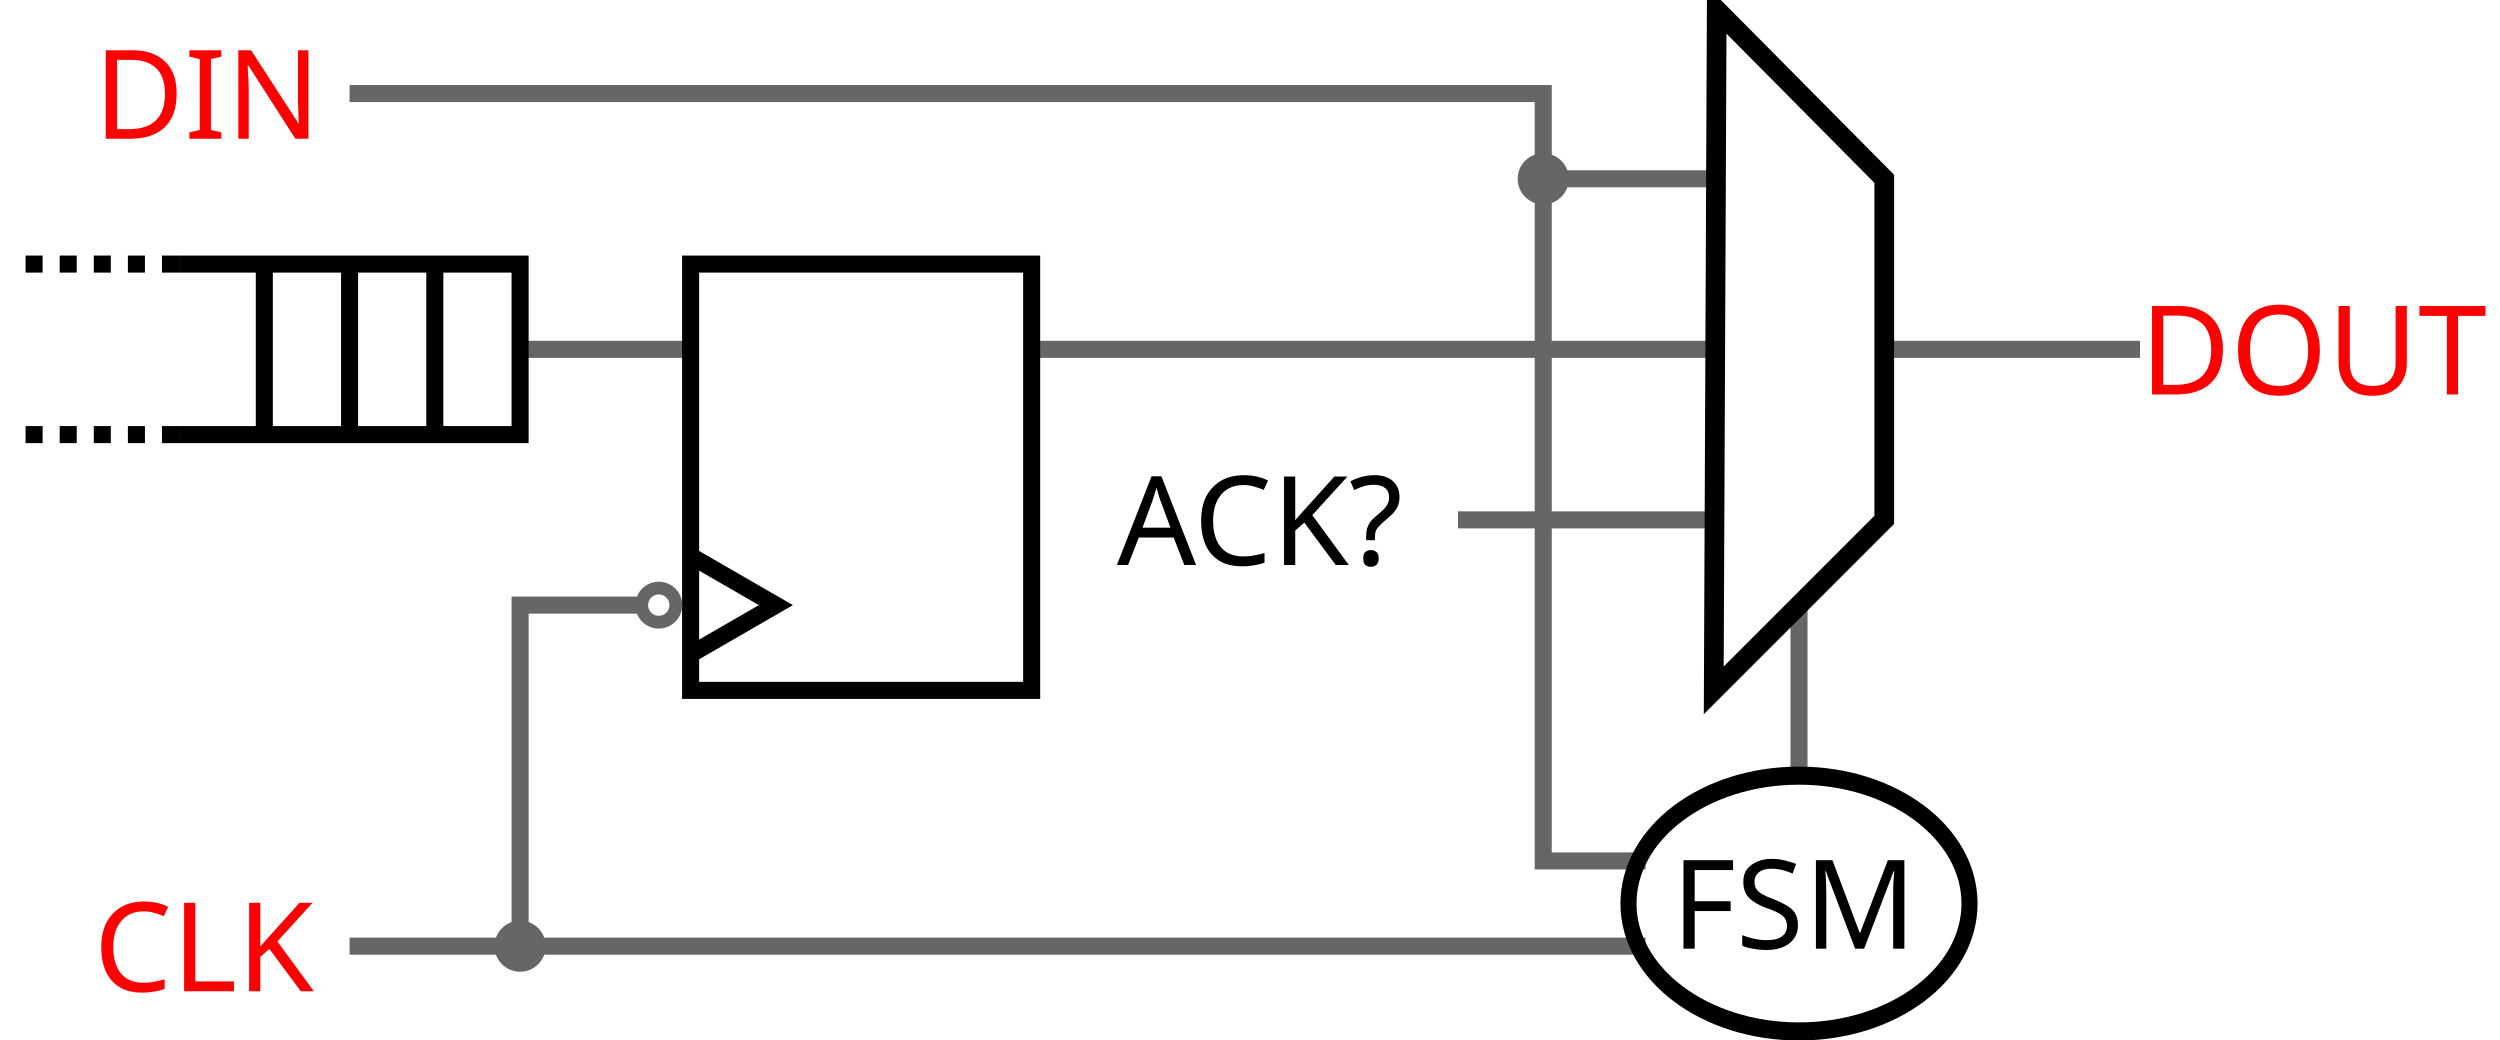
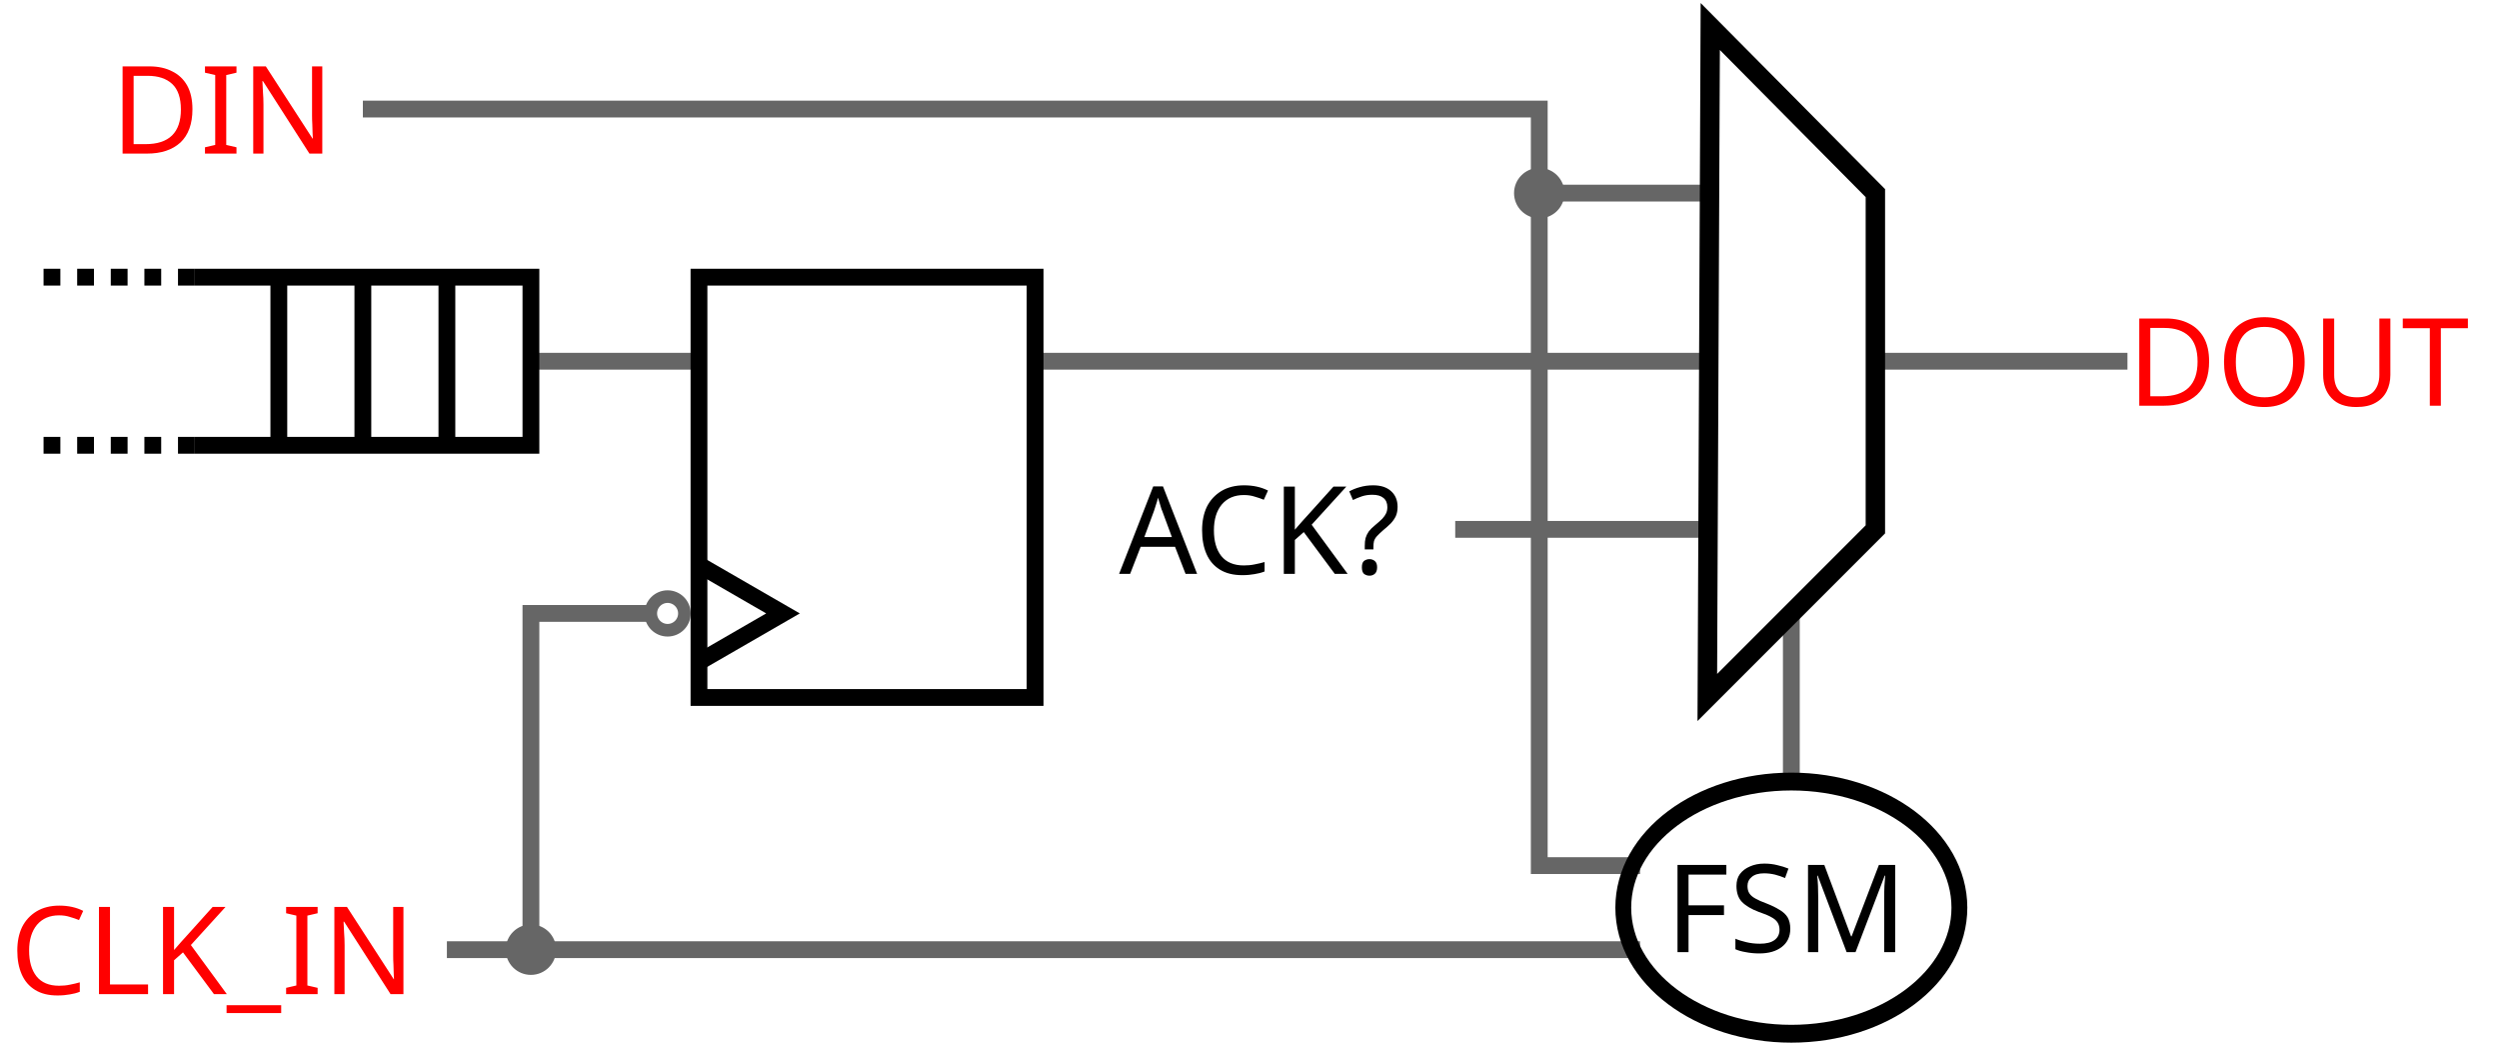
- <svg xmlns="http://www.w3.org/2000/svg" width="146.609" height="60.987" id="svg2" version="1.1">
+ <svg xmlns="http://www.w3.org/2000/svg" width="148.7" height="62.987" id="svg2" version="1.1">
  <defs id="defs4">
    <marker orient="auto" refY="0" refX="0" id="Arrow1Send" style="overflow:visible">
      <path id="path4208" d="M 0,0 5,-5 -12.5,0 5,5 0,0 z" style="fill-rule:evenodd;stroke:#000000;stroke-width:1pt" transform="matrix(-0.2,0,0,-0.2,-1.2,0)" />
    </marker>
    <marker orient="auto" refY="0" refX="0" id="Arrow2Send" style="overflow:visible">
      <path id="path3956" style="fill-rule:evenodd;stroke-width:0.625;stroke-linejoin:round" d="M 8.719,4.034 -2.207,0.016 8.719,-4.002 c -1.745,2.372 -1.735,5.617 -6e-7,8.035 z" transform="matrix(-0.3,0,0,-0.3,0.69,0)" />
    </marker>
  </defs>
-   <g id="layer1" transform="translate(-329.5,-216.8756)">
+   <g id="layer1" transform="translate(-328.4083,-215.8756)">
    <path style="fill:none;stroke:#666666;stroke-width:1px;stroke-linecap:butt;stroke-linejoin:miter;stroke-opacity:1" d="m 85.5,30.409 -15,0" id="path3795" transform="translate(344.5,216.9532)" />
-     <path style="fill:none;stroke:#666666;stroke-width:1;stroke-linecap:butt;stroke-linejoin:miter;stroke-miterlimit:4;stroke-opacity:1;stroke-dasharray:none" d="m 426,272.362 -76,0" id="path4053" />
+     <path style="fill:none;stroke:#666666;stroke-width:1;stroke-linecap:butt;stroke-linejoin:miter;stroke-miterlimit:4;stroke-opacity:1;stroke-dasharray:none" d="m 426,272.362 -71,0" id="path4053" />
    <path style="fill:none;stroke:#666666;stroke-width:1;stroke-linecap:butt;stroke-linejoin:miter;stroke-miterlimit:4;stroke-opacity:1;stroke-dasharray:none" d="m 420,227.362 0,40 6,0" id="path3803" />
    <path style="fill:none;stroke:#666666;stroke-width:1px;stroke-linecap:butt;stroke-linejoin:miter;stroke-opacity:1" d="m 85.5,10.409 -10,0 0,-5 -70,0" id="path3801" transform="translate(344.5,216.9532)" />
    <path style="fill:none;stroke:#666666;stroke-width:1;stroke-linecap:butt;stroke-linejoin:miter;stroke-miterlimit:4;stroke-opacity:1;stroke-dasharray:none" d="m 360,272.362 0,-20 7,0" id="path4059" />
    <path style="fill:none;stroke:#666666;stroke-width:1;stroke-linecap:butt;stroke-linejoin:miter;stroke-miterlimit:4;stroke-opacity:1;stroke-dasharray:none" d="m 440,237.362 15,0" id="path3172" />
    <path style="fill:none;stroke:#666666;stroke-width:1;stroke-linecap:butt;stroke-linejoin:miter;stroke-miterlimit:4;stroke-opacity:1;stroke-dasharray:none" d="m 430,237.362 -40,0 0,0" id="path3170" />
    <path style="fill:none;stroke:#666666;stroke-width:1px;stroke-linecap:butt;stroke-linejoin:miter;stroke-opacity:1" d="m 360,237.362 10,0" id="path4014" />
    <path style="fill:none;stroke:#666666;stroke-width:1;stroke-linecap:butt;stroke-linejoin:miter;stroke-miterlimit:4;stroke-opacity:1;stroke-dasharray:none" d="m 435,262.362 0,-10" id="path4012" />
    <path style="fill:none;stroke:#000000;stroke-width:1.155;stroke-linecap:butt;stroke-linejoin:miter;stroke-miterlimit:4;stroke-opacity:1;stroke-dasharray:none" d="M 430.175,217.453 430,257.362 l 10,-10 0,-20 z" id="path3166" />
    <path style="fill:none;stroke:#000000;stroke-width:1;stroke-linecap:butt;stroke-linejoin:miter;stroke-miterlimit:4;stroke-opacity:1;stroke-dasharray:none" d="m 340,232.362 20,0 0,10 -20,0" id="path3174" />
    <path style="fill:none;stroke:#000000;stroke-width:1;stroke-linecap:butt;stroke-linejoin:miter;stroke-miterlimit:4;stroke-opacity:1;stroke-dasharray:none" d="m 355,232.362 0,10" id="path3176" />
    <path style="fill:none;stroke:#000000;stroke-width:1;stroke-linecap:butt;stroke-linejoin:miter;stroke-miterlimit:4;stroke-opacity:1;stroke-dasharray:none" d="m 350,232.362 0,10" id="path3178" />
    <path style="fill:none;stroke:#000000;stroke-width:1;stroke-linecap:butt;stroke-linejoin:miter;stroke-miterlimit:4;stroke-opacity:1;stroke-dasharray:none" d="m 345,232.362 0,10" id="path3180" />
    <path style="fill:none;stroke:#000000;stroke-width:1;stroke-linecap:butt;stroke-linejoin:miter;stroke-miterlimit:4;stroke-opacity:1;stroke-dasharray:1, 1;stroke-dashoffset:0" d="m 340,232.362 -10,0" id="path3186" />
    <path style="fill:none;stroke:#000000;stroke-width:1;stroke-linecap:butt;stroke-linejoin:miter;stroke-miterlimit:4;stroke-opacity:1;stroke-dasharray:1, 1;stroke-dashoffset:0" d="m 340,242.362 -10,0" id="path3186-7" />
    <path style="fill:none;stroke:#000000;stroke-width:1;stroke-linecap:butt;stroke-linejoin:miter;stroke-miterlimit:4;stroke-opacity:1;stroke-dasharray:none" d="m 370,232.362 20,0 0,25 -20,0 z" id="path3988" />
    <path style="fill:none;stroke:#000000;stroke-width:1;stroke-linecap:butt;stroke-linejoin:miter;stroke-miterlimit:4;stroke-opacity:1;stroke-dasharray:none" d="m 370,249.475 5,2.887 -5,2.887" id="path3994" />
    <path style="fill:none;stroke:#000000;stroke-width:1.414;stroke-miterlimit:4;stroke-dasharray:none;stroke-dashoffset:0" id="path3998" d="m 342.568,55.306 c 0,5.523 -6.716,10 -15,10 -8.284,0 -15,-4.477 -15,-10 0,-5.523 6.716,-10 15,-10 8.284,0 15,4.477 15,10 z" transform="matrix(0.6666668,0,0,0.7500001,216.621,228.383)" />
    <text xml:space="preserve" style="font-size:7.272px;font-style:normal;font-weight:normal;line-height:125%;letter-spacing:0px;word-spacing:0px;fill:#000000;fill-opacity:1;stroke:none;font-family:Sans" x="427.522" y="272.509" id="text4000">
      <tspan id="tspan4002" x="427.522" y="272.509">FSM</tspan>
    </text>
-     <text xml:space="preserve" style="font-size:7.272px;font-style:normal;font-weight:normal;line-height:125%;letter-spacing:0px;word-spacing:0px;fill:#ff0000;fill-opacity:1;stroke:none;font-family:Sans" x="335" y="275.009" id="text4004">
-       <tspan id="tspan4006" x="335" y="275.009">CLK</tspan>
+     <text xml:space="preserve" style="font-size:7.272px;font-style:normal;font-weight:normal;line-height:125%;letter-spacing:0px;word-spacing:0px;fill:#ff0000;fill-opacity:1;stroke:none;font-family:Sans" x="329" y="275.009" id="text4004">
+       <tspan id="tspan4006" x="329" y="275.009">CLK_IN</tspan>
    </text>
    <text xml:space="preserve" style="font-size:7.272px;font-style:normal;font-weight:normal;line-height:125%;letter-spacing:0px;word-spacing:0px;fill:#ff0000;fill-opacity:1;stroke:none;font-family:Sans" x="335" y="225.013" id="text4004-8">
      <tspan id="tspan4006-9" x="335" y="225.013">DIN</tspan>
    </text>
    <text xml:space="preserve" style="font-size:7.272px;font-style:normal;font-weight:normal;line-height:125%;letter-spacing:0px;word-spacing:0px;fill:#ff0000;fill-opacity:1;stroke:none;font-family:Sans" x="455" y="240.009" id="text4004-4">
      <tspan id="tspan4006-5" x="455" y="240.009">DOUT</tspan>
    </text>
    <path style="fill:#666666;stroke:#666666;stroke-width:1;stroke-miterlimit:4;stroke-dasharray:none;stroke-dashoffset:0" id="path4061" d="m 268.568,65.306 c 0,0.552 -0.448,1 -1,1 -0.552,0 -1,-0.448 -1,-1 0,-0.552 0.448,-1 1,-1 0.552,0 1,0.448 1,1 z" transform="translate(92.43164,207.0566)" />
    <path transform="translate(152.4316,162.0566)" style="fill:#666666;stroke:#666666;stroke-width:1;stroke-miterlimit:4;stroke-dasharray:none;stroke-dashoffset:0" id="path4061-8" d="m 268.568,65.306 c 0,0.552 -0.448,1 -1,1 -0.552,0 -1,-0.448 -1,-1 0,-0.552 0.448,-1 1,-1 0.552,0 1,0.448 1,1 z" />
    <text xml:space="preserve" style="font-size:7.272px;font-style:normal;font-weight:normal;line-height:125%;letter-spacing:0px;word-spacing:0px;fill:#000000;fill-opacity:1;stroke:none;font-family:Sans" x="395" y="250.009" id="text3797">
      <tspan id="tspan3799" x="395" y="250.009">ACK?</tspan>
    </text>
-     <path style="fill:none;stroke:#666666;stroke-width:1.5;stroke-miterlimit:4;stroke-opacity:1;stroke-dasharray:none;stroke-dashoffset:0" id="path3018" d="m 39.5,35.487 a 2,2 0 1 1 -4,0 2,2 0 1 1 4,0 z" transform="matrix(0.5,0,0,0.5,349.3828,234.6189)" />
+     <path style="fill:none;stroke:#666666;stroke-width:1.5;stroke-miterlimit:4;stroke-opacity:1;stroke-dasharray:none;stroke-dashoffset:0" id="path3018" d="m 39.5,35.487 c 0,1.105 -0.895,2 -2,2 -1.105,0 -2,-0.895 -2,-2 0,-1.105 0.895,-2 2,-2 1.105,0 2,0.895 2,2 z" transform="matrix(0.5,0,0,0.5,349.3828,234.6189)" />
  </g>
</svg>
